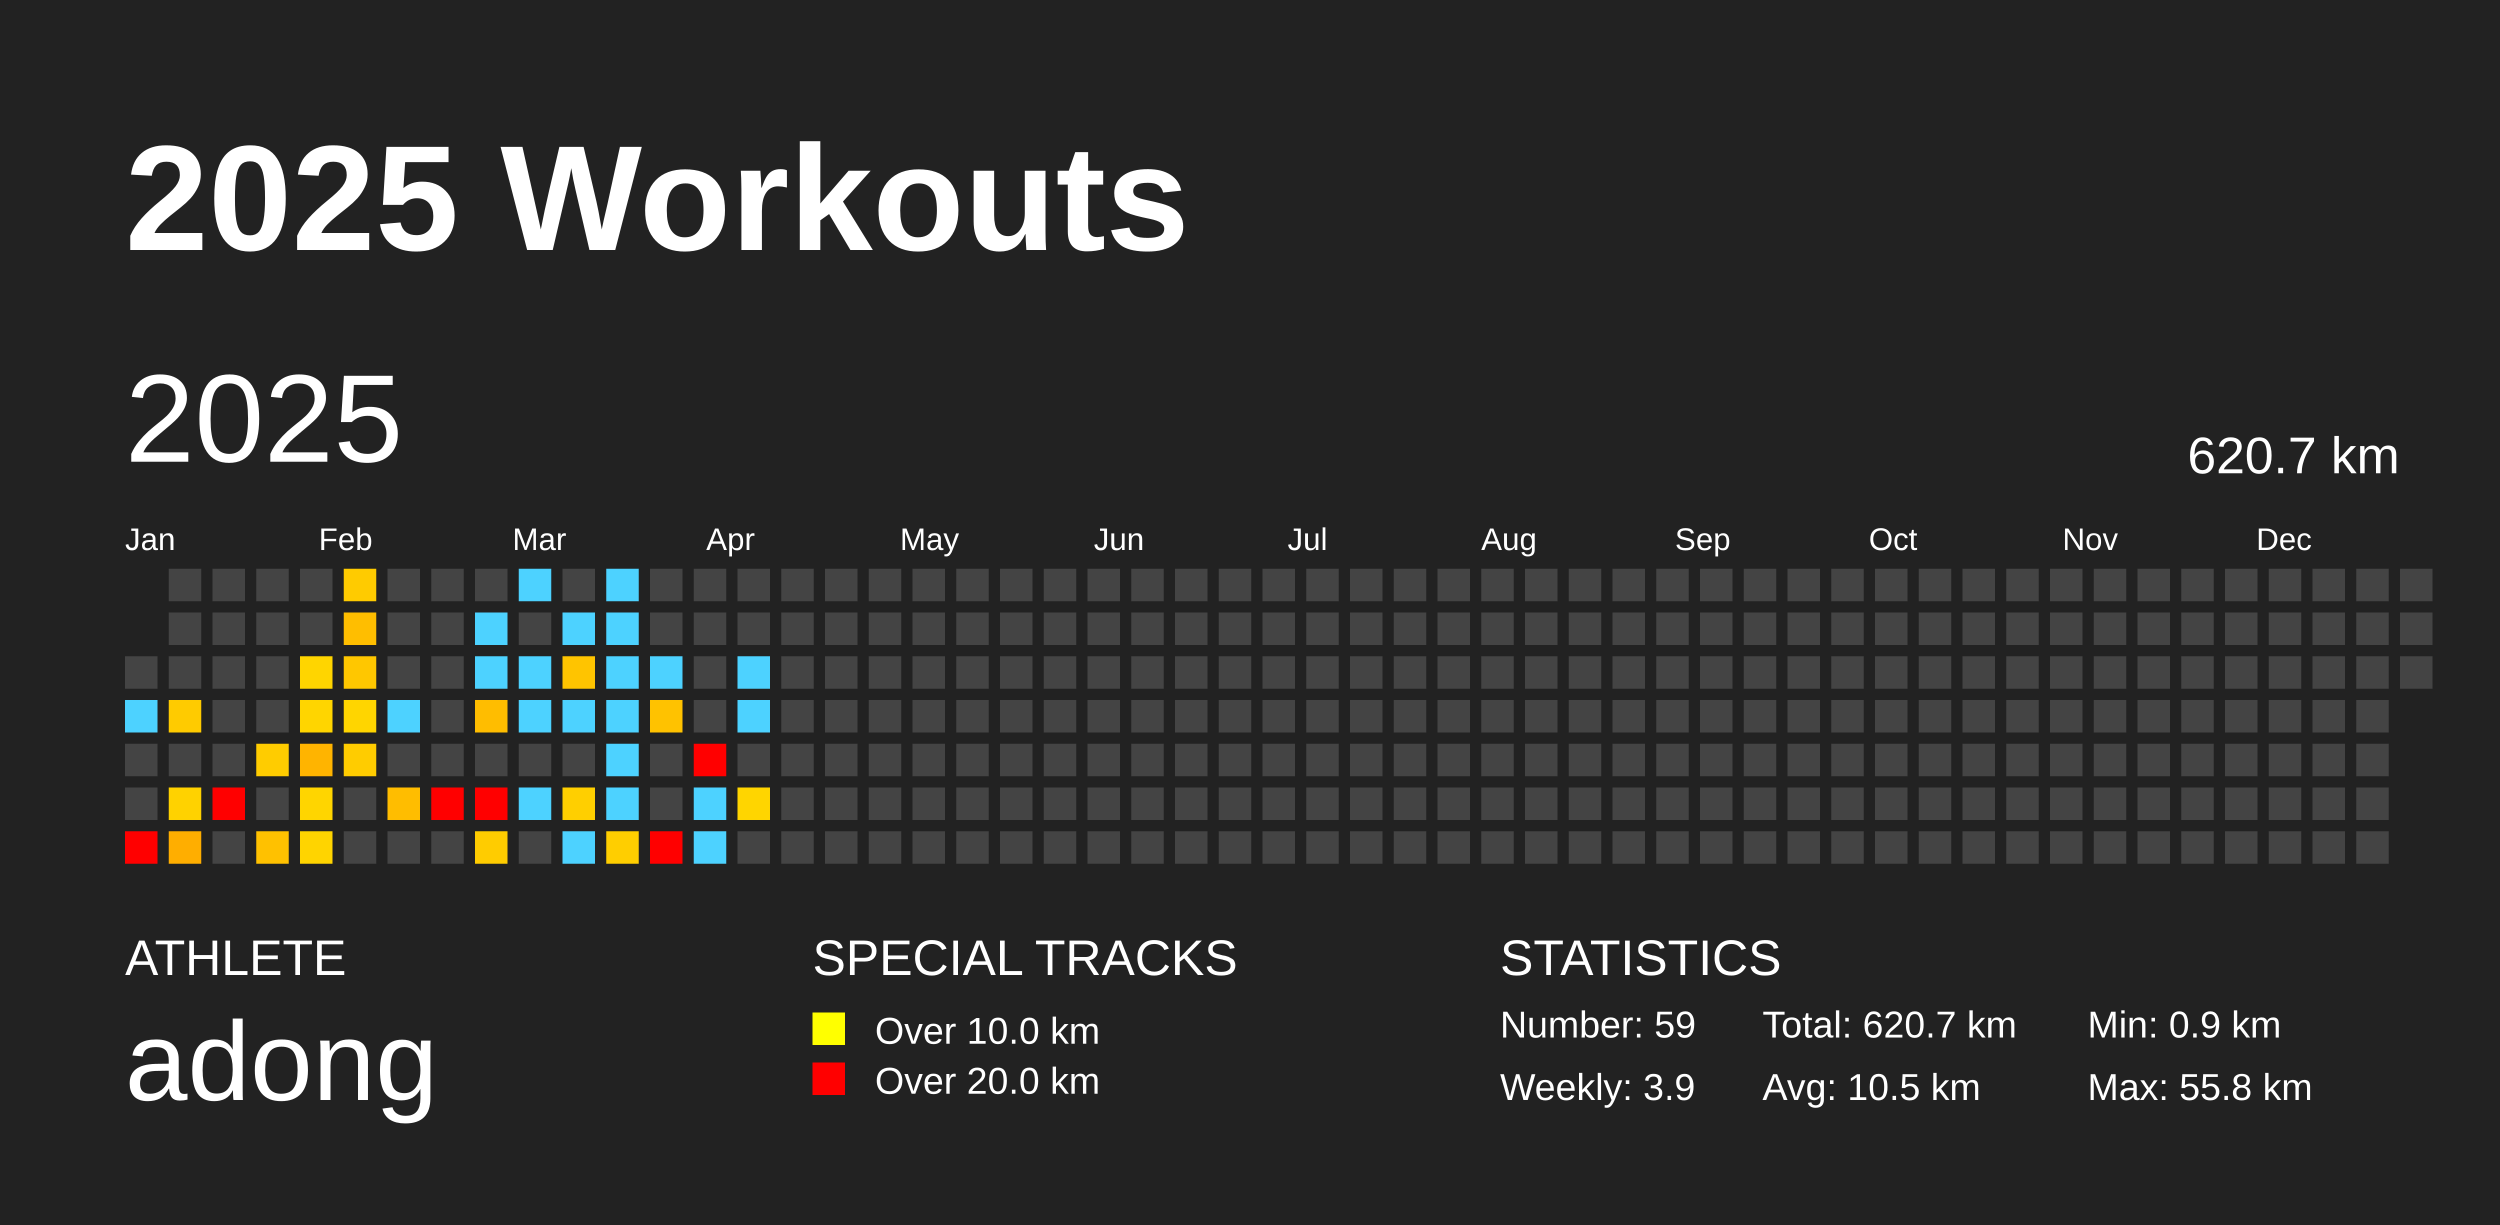
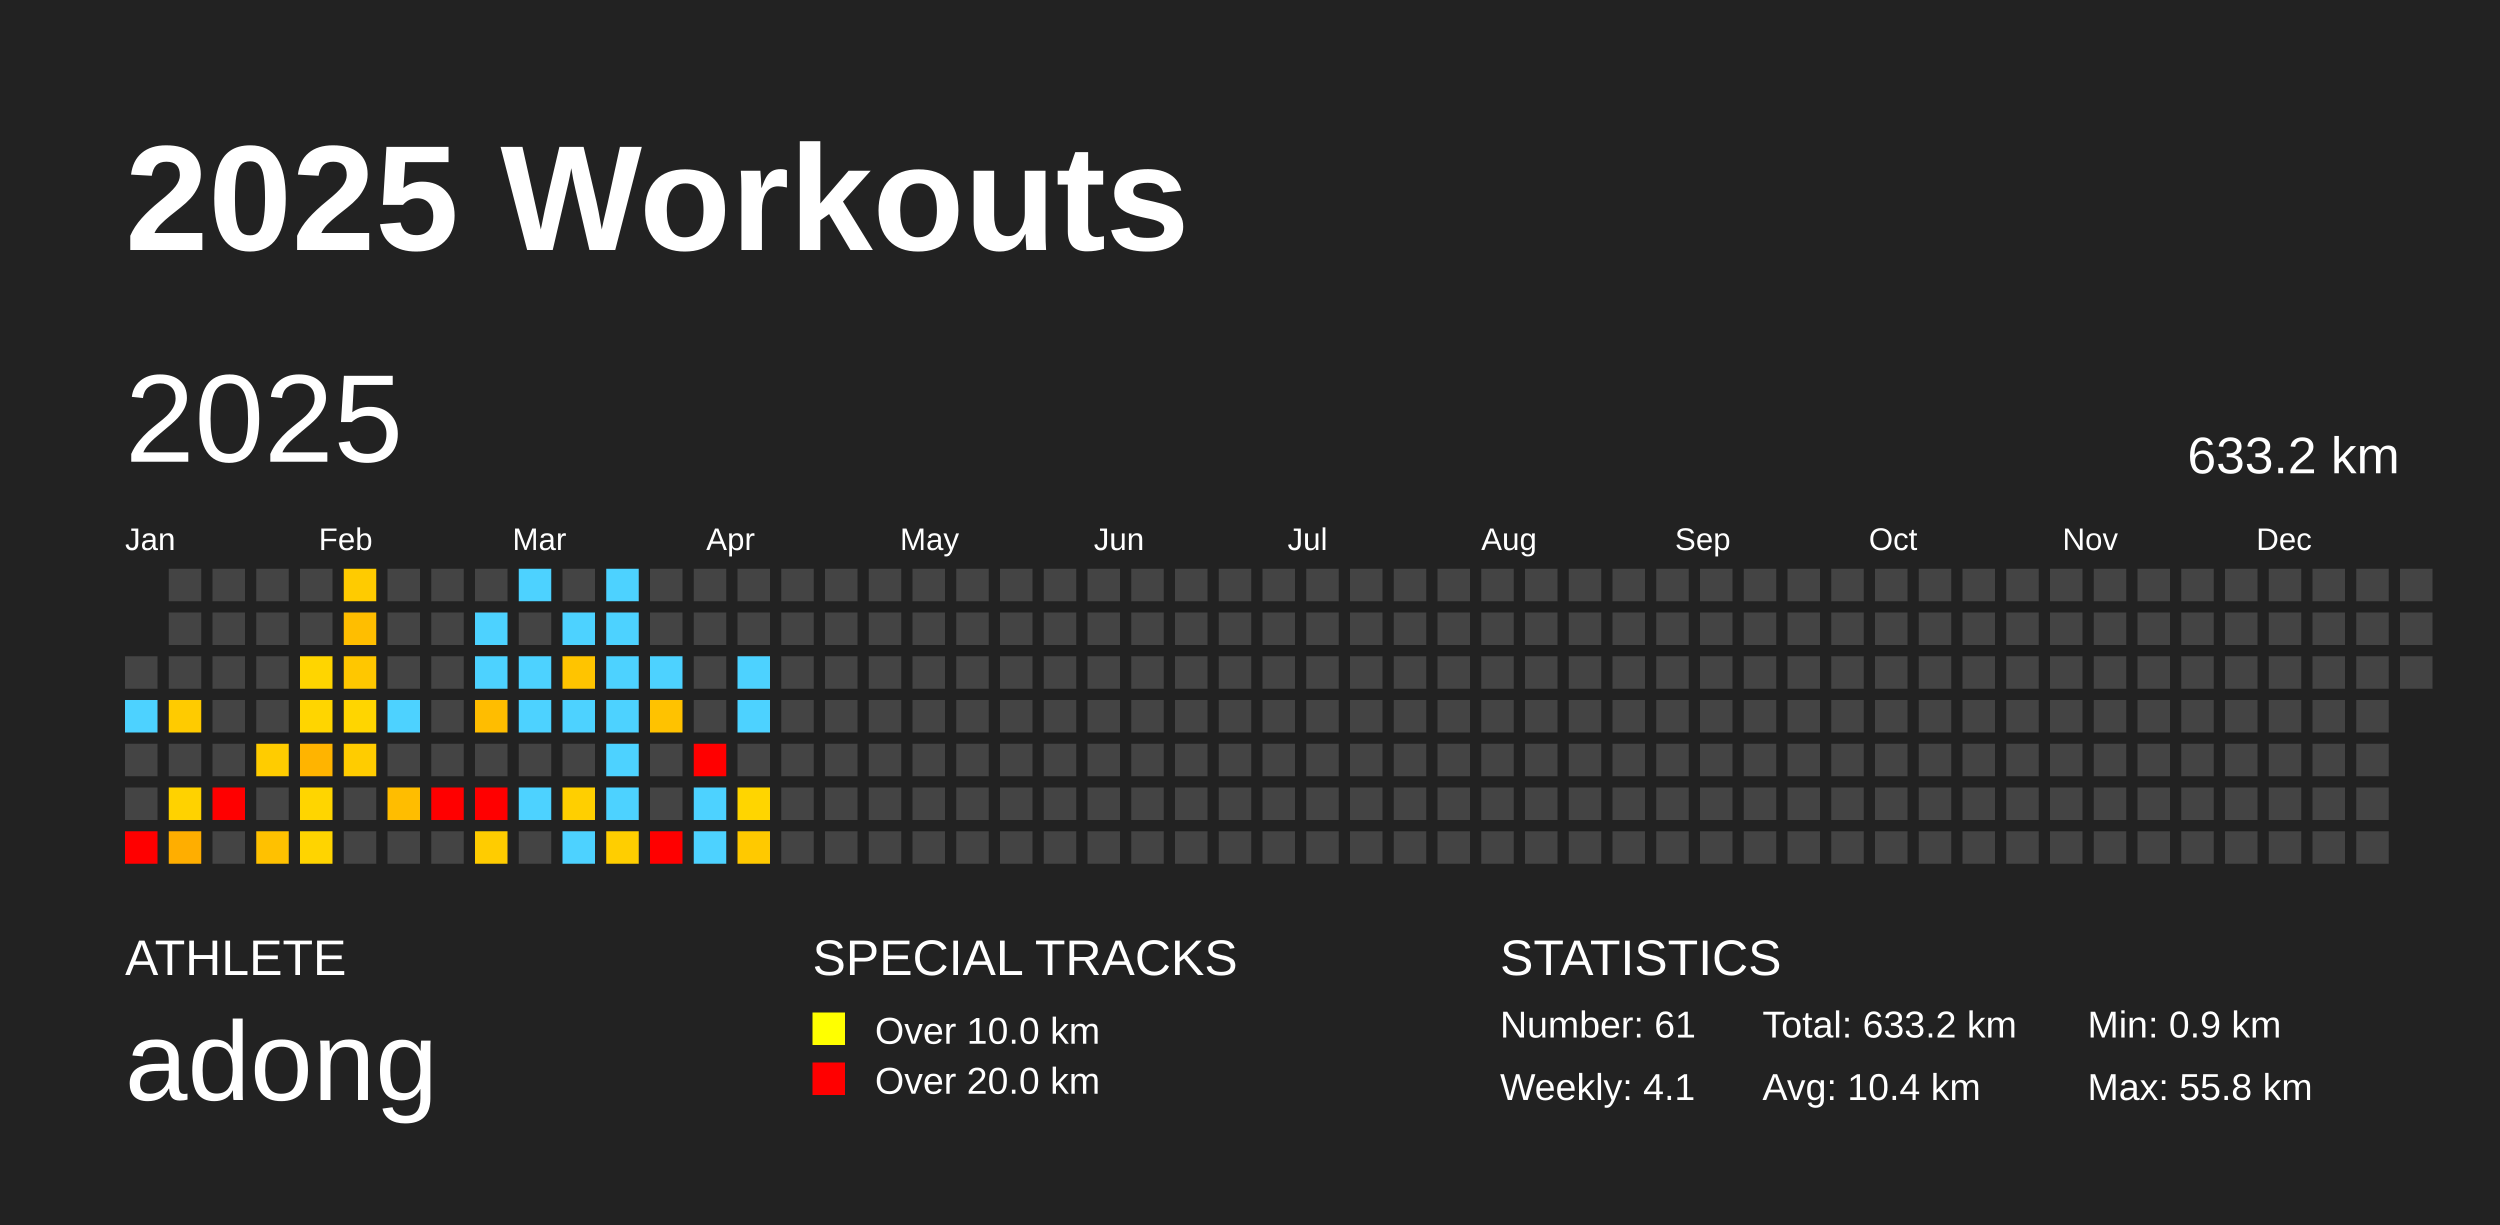
<svg xmlns="http://www.w3.org/2000/svg" baseProfile="full" height="98mm" version="1.1" viewBox="0,0,200,98" width="200mm">
  <defs />
  <rect fill="#222222" height="98" width="200" x="0" y="0" />
  <text fill="#FFFFFF" style="font-size:12px; font-family:Arial; font-weight:bold;" x="10" y="20">2025 Workouts</text>
  <text fill="#FFFFFF" style="font-size:4px; font-family:Arial" x="10" y="78">ATHLETE</text>
  <text fill="#FFFFFF" style="font-size:9px; font-family:Arial" x="10" y="88">adong</text>
  <text fill="#FFFFFF" style="font-size:4px; font-family:Arial" x="65" y="78">SPECIAL TRACKS</text>
  <rect fill="yellow" height="2.6" width="2.6" x="65" y="81" />
  <text fill="#FFFFFF" style="font-size:3px; font-family:Arial" x="70" y="83.5">Over 10.0 km</text>
  <rect fill="red" height="2.6" width="2.6" x="65" y="85" />
  <text fill="#FFFFFF" style="font-size:3px; font-family:Arial" x="70" y="87.5">Over 20.0 km</text>
  <text fill="#FFFFFF" style="font-size:4px; font-family:Arial" x="120" y="78">STATISTICS</text>
-   <text fill="#FFFFFF" style="font-size:3px; font-family:Arial" x="120" y="83">Number: 59</text>
-   <text fill="#FFFFFF" style="font-size:3px; font-family:Arial" x="120" y="88">Weekly: 3.9</text>
-   <text fill="#FFFFFF" style="font-size:3px; font-family:Arial" x="141" y="83">Total: 620.7 km</text>
-   <text fill="#FFFFFF" style="font-size:3px; font-family:Arial" x="141" y="88">Avg: 10.5 km</text>
+   <text fill="#FFFFFF" style="font-size:3px; font-family:Arial" x="120" y="83">Number: 61</text>
+   <text fill="#FFFFFF" style="font-size:3px; font-family:Arial" x="120" y="88">Weekly: 4.1</text>
+   <text fill="#FFFFFF" style="font-size:3px; font-family:Arial" x="141" y="83">Total: 633.2 km</text>
+   <text fill="#FFFFFF" style="font-size:3px; font-family:Arial" x="141" y="88">Avg: 10.4 km</text>
  <text fill="#FFFFFF" style="font-size:3px; font-family:Arial" x="167" y="83">Min: 0.9 km</text>
  <text fill="#FFFFFF" style="font-size:3px; font-family:Arial" x="167" y="88">Max: 55.8 km</text>
  <text dominant-baseline="hanging" fill="#FFFFFF" style="font-size:10.0px; font-family:Arial;" x="10" y="30">2025</text>
-   <text dominant-baseline="hanging" fill="#FFFFFF" style="font-size:4.125px; font-family:Arial;" x="175" y="35">620.7 km</text>
+   <text dominant-baseline="hanging" fill="#FFFFFF" style="font-size:4.125px; font-family:Arial;" x="175" y="35">633.2 km</text>
  <text fill="#FFFFFF" style="font-size:2.5px; font-family:Arial" x="10.0" y="44">Jan</text>
  <text fill="#FFFFFF" style="font-size:2.5px; font-family:Arial" x="25.5" y="44">Feb</text>
  <text fill="#FFFFFF" style="font-size:2.5px; font-family:Arial" x="41.0" y="44">Mar</text>
  <text fill="#FFFFFF" style="font-size:2.5px; font-family:Arial" x="56.5" y="44">Apr</text>
  <text fill="#FFFFFF" style="font-size:2.5px; font-family:Arial" x="72.0" y="44">May</text>
  <text fill="#FFFFFF" style="font-size:2.5px; font-family:Arial" x="87.5" y="44">Jun</text>
  <text fill="#FFFFFF" style="font-size:2.5px; font-family:Arial" x="103.0" y="44">Jul</text>
  <text fill="#FFFFFF" style="font-size:2.5px; font-family:Arial" x="118.5" y="44">Aug</text>
  <text fill="#FFFFFF" style="font-size:2.5px; font-family:Arial" x="134.0" y="44">Sep</text>
  <text fill="#FFFFFF" style="font-size:2.5px; font-family:Arial" x="149.5" y="44">Oct</text>
  <text fill="#FFFFFF" style="font-size:2.5px; font-family:Arial" x="165.0" y="44">Nov</text>
  <text fill="#FFFFFF" style="font-size:2.5px; font-family:Arial" x="180.5" y="44">Dec</text>
  <rect fill="#444444" height="2.6" width="2.6" x="10.0" y="52.5" />
  <rect fill="#4dd2ff" height="2.6" width="2.6" x="10.0" y="56.0" />
  <rect fill="#444444" height="2.6" width="2.6" x="10.0" y="59.5" />
  <rect fill="#444444" height="2.6" width="2.6" x="10.0" y="63.0" />
  <rect fill="red" height="2.6" width="2.6" x="10.0" y="66.5" />
  <rect fill="#444444" height="2.6" width="2.6" x="13.5" y="45.5" />
  <rect fill="#444444" height="2.6" width="2.6" x="13.5" y="49.0" />
  <rect fill="#444444" height="2.6" width="2.6" x="13.5" y="52.5" />
  <rect fill="#ffcb00" height="2.6" width="2.6" x="13.5" y="56.0" />
  <rect fill="#444444" height="2.6" width="2.6" x="13.5" y="59.5" />
  <rect fill="#ffd200" height="2.6" width="2.6" x="13.5" y="63.0" />
  <rect fill="#ffae00" height="2.6" width="2.6" x="13.5" y="66.5" />
  <rect fill="#444444" height="2.6" width="2.6" x="17.0" y="45.5" />
  <rect fill="#444444" height="2.6" width="2.6" x="17.0" y="49.0" />
  <rect fill="#444444" height="2.6" width="2.6" x="17.0" y="52.5" />
  <rect fill="#444444" height="2.6" width="2.6" x="17.0" y="56.0" />
  <rect fill="#444444" height="2.6" width="2.6" x="17.0" y="59.5" />
  <rect fill="red" height="2.6" width="2.6" x="17.0" y="63.0" />
  <rect fill="#444444" height="2.6" width="2.6" x="17.0" y="66.5" />
  <rect fill="#444444" height="2.6" width="2.6" x="20.5" y="45.5" />
  <rect fill="#444444" height="2.6" width="2.6" x="20.5" y="49.0" />
  <rect fill="#444444" height="2.6" width="2.6" x="20.5" y="52.5" />
  <rect fill="#444444" height="2.6" width="2.6" x="20.5" y="56.0" />
  <rect fill="#ffcc00" height="2.6" width="2.6" x="20.5" y="59.5" />
  <rect fill="#444444" height="2.6" width="2.6" x="20.5" y="63.0" />
  <rect fill="#ffc100" height="2.6" width="2.6" x="20.5" y="66.5" />
  <rect fill="#444444" height="2.6" width="2.6" x="24.0" y="45.5" />
  <rect fill="#444444" height="2.6" width="2.6" x="24.0" y="49.0" />
  <rect fill="#ffd500" height="2.6" width="2.6" x="24.0" y="52.5" />
  <rect fill="#ffd500" height="2.6" width="2.6" x="24.0" y="56.0" />
  <rect fill="#ffb400" height="2.6" width="2.6" x="24.0" y="59.5" />
  <rect fill="#ffd500" height="2.6" width="2.6" x="24.0" y="63.0" />
  <rect fill="#ffd400" height="2.6" width="2.6" x="24.0" y="66.5" />
  <rect fill="#ffcb00" height="2.6" width="2.6" x="27.5" y="45.5" />
  <rect fill="#ffbe00" height="2.6" width="2.6" x="27.5" y="49.0" />
  <rect fill="#ffc700" height="2.6" width="2.6" x="27.5" y="52.5" />
  <rect fill="#ffd500" height="2.6" width="2.6" x="27.5" y="56.0" />
  <rect fill="#ffcc00" height="2.6" width="2.6" x="27.5" y="59.5" />
  <rect fill="#444444" height="2.6" width="2.6" x="27.5" y="63.0" />
  <rect fill="#444444" height="2.6" width="2.6" x="27.5" y="66.5" />
  <rect fill="#444444" height="2.6" width="2.6" x="31.0" y="45.5" />
  <rect fill="#444444" height="2.6" width="2.6" x="31.0" y="49.0" />
  <rect fill="#444444" height="2.6" width="2.6" x="31.0" y="52.5" />
  <rect fill="#4dd2ff" height="2.6" width="2.6" x="31.0" y="56.0" />
  <rect fill="#444444" height="2.6" width="2.6" x="31.0" y="59.5" />
  <rect fill="#ffbd00" height="2.6" width="2.6" x="31.0" y="63.0" />
  <rect fill="#444444" height="2.6" width="2.6" x="31.0" y="66.5" />
  <rect fill="#444444" height="2.6" width="2.6" x="34.5" y="45.5" />
  <rect fill="#444444" height="2.6" width="2.6" x="34.5" y="49.0" />
  <rect fill="#444444" height="2.6" width="2.6" x="34.5" y="52.5" />
  <rect fill="#444444" height="2.6" width="2.6" x="34.5" y="56.0" />
  <rect fill="#444444" height="2.6" width="2.6" x="34.5" y="59.5" />
  <rect fill="red" height="2.6" width="2.6" x="34.5" y="63.0" />
  <rect fill="#444444" height="2.6" width="2.6" x="34.5" y="66.5" />
  <rect fill="#444444" height="2.6" width="2.6" x="38.0" y="45.5" />
  <rect fill="#4dd2ff" height="2.6" width="2.6" x="38.0" y="49.0" />
  <rect fill="#4dd2ff" height="2.6" width="2.6" x="38.0" y="52.5" />
  <rect fill="#ffbd00" height="2.6" width="2.6" x="38.0" y="56.0" />
  <rect fill="#444444" height="2.6" width="2.6" x="38.0" y="59.5" />
  <rect fill="red" height="2.6" width="2.6" x="38.0" y="63.0" />
  <rect fill="#ffcc00" height="2.6" width="2.6" x="38.0" y="66.5" />
  <rect fill="#4dd2ff" height="2.6" width="2.6" x="41.5" y="45.5" />
  <rect fill="#444444" height="2.6" width="2.6" x="41.5" y="49.0" />
  <rect fill="#4dd2ff" height="2.6" width="2.6" x="41.5" y="52.5" />
  <rect fill="#4dd2ff" height="2.6" width="2.6" x="41.5" y="56.0" />
  <rect fill="#444444" height="2.6" width="2.6" x="41.5" y="59.5" />
  <rect fill="#4dd2ff" height="2.6" width="2.6" x="41.5" y="63.0" />
  <rect fill="#444444" height="2.6" width="2.6" x="41.5" y="66.5" />
  <rect fill="#444444" height="2.6" width="2.6" x="45.0" y="45.5" />
  <rect fill="#4dd2ff" height="2.6" width="2.6" x="45.0" y="49.0" />
  <rect fill="#ffc400" height="2.6" width="2.6" x="45.0" y="52.5" />
  <rect fill="#4dd2ff" height="2.6" width="2.6" x="45.0" y="56.0" />
  <rect fill="#444444" height="2.6" width="2.6" x="45.0" y="59.5" />
  <rect fill="#ffcf00" height="2.6" width="2.6" x="45.0" y="63.0" />
  <rect fill="#4dd2ff" height="2.6" width="2.6" x="45.0" y="66.5" />
  <rect fill="#4dd2ff" height="2.6" width="2.6" x="48.5" y="45.5" />
  <rect fill="#4dd2ff" height="2.6" width="2.6" x="48.5" y="49.0" />
  <rect fill="#4dd2ff" height="2.6" width="2.6" x="48.5" y="52.5" />
  <rect fill="#4dd2ff" height="2.6" width="2.6" x="48.5" y="56.0" />
  <rect fill="#4dd2ff" height="2.6" width="2.6" x="48.5" y="59.5" />
  <rect fill="#4dd2ff" height="2.6" width="2.6" x="48.5" y="63.0" />
  <rect fill="#ffce00" height="2.6" width="2.6" x="48.5" y="66.5" />
  <rect fill="#444444" height="2.6" width="2.6" x="52.0" y="45.5" />
  <rect fill="#444444" height="2.6" width="2.6" x="52.0" y="49.0" />
  <rect fill="#4dd2ff" height="2.6" width="2.6" x="52.0" y="52.5" />
  <rect fill="#ffc200" height="2.6" width="2.6" x="52.0" y="56.0" />
  <rect fill="#444444" height="2.6" width="2.6" x="52.0" y="59.5" />
  <rect fill="#444444" height="2.6" width="2.6" x="52.0" y="63.0" />
  <rect fill="red" height="2.6" width="2.6" x="52.0" y="66.5" />
  <rect fill="#444444" height="2.6" width="2.6" x="55.5" y="45.5" />
  <rect fill="#444444" height="2.6" width="2.6" x="55.5" y="49.0" />
  <rect fill="#444444" height="2.6" width="2.6" x="55.5" y="52.5" />
  <rect fill="#444444" height="2.6" width="2.6" x="55.5" y="56.0" />
  <rect fill="red" height="2.6" width="2.6" x="55.5" y="59.5" />
  <rect fill="#4dd2ff" height="2.6" width="2.6" x="55.5" y="63.0" />
  <rect fill="#4dd2ff" height="2.6" width="2.6" x="55.5" y="66.5" />
  <rect fill="#444444" height="2.6" width="2.6" x="59.0" y="45.5" />
  <rect fill="#444444" height="2.6" width="2.6" x="59.0" y="49.0" />
  <rect fill="#4dd2ff" height="2.6" width="2.6" x="59.0" y="52.5" />
  <rect fill="#4dd2ff" height="2.6" width="2.6" x="59.0" y="56.0" />
  <rect fill="#444444" height="2.6" width="2.6" x="59.0" y="59.5" />
  <rect fill="#ffd500" height="2.6" width="2.6" x="59.0" y="63.0" />
-   <rect fill="#444444" height="2.6" width="2.6" x="59.0" y="66.5" />
+   <rect fill="#ffc900" height="2.6" width="2.6" x="59.0" y="66.5" />
  <rect fill="#444444" height="2.6" width="2.6" x="62.5" y="45.5" />
  <rect fill="#444444" height="2.6" width="2.6" x="62.5" y="49.0" />
  <rect fill="#444444" height="2.6" width="2.6" x="62.5" y="52.5" />
  <rect fill="#444444" height="2.6" width="2.6" x="62.5" y="56.0" />
  <rect fill="#444444" height="2.6" width="2.6" x="62.5" y="59.5" />
  <rect fill="#444444" height="2.6" width="2.6" x="62.5" y="63.0" />
  <rect fill="#444444" height="2.6" width="2.6" x="62.5" y="66.5" />
  <rect fill="#444444" height="2.6" width="2.6" x="66.0" y="45.5" />
  <rect fill="#444444" height="2.6" width="2.6" x="66.0" y="49.0" />
  <rect fill="#444444" height="2.6" width="2.6" x="66.0" y="52.5" />
  <rect fill="#444444" height="2.6" width="2.6" x="66.0" y="56.0" />
  <rect fill="#444444" height="2.6" width="2.6" x="66.0" y="59.5" />
  <rect fill="#444444" height="2.6" width="2.6" x="66.0" y="63.0" />
  <rect fill="#444444" height="2.6" width="2.6" x="66.0" y="66.5" />
  <rect fill="#444444" height="2.6" width="2.6" x="69.5" y="45.5" />
  <rect fill="#444444" height="2.6" width="2.6" x="69.5" y="49.0" />
  <rect fill="#444444" height="2.6" width="2.6" x="69.5" y="52.5" />
  <rect fill="#444444" height="2.6" width="2.6" x="69.5" y="56.0" />
  <rect fill="#444444" height="2.6" width="2.6" x="69.5" y="59.5" />
  <rect fill="#444444" height="2.6" width="2.6" x="69.5" y="63.0" />
  <rect fill="#444444" height="2.6" width="2.6" x="69.5" y="66.5" />
  <rect fill="#444444" height="2.6" width="2.6" x="73.0" y="45.5" />
  <rect fill="#444444" height="2.6" width="2.6" x="73.0" y="49.0" />
  <rect fill="#444444" height="2.6" width="2.6" x="73.0" y="52.5" />
  <rect fill="#444444" height="2.6" width="2.6" x="73.0" y="56.0" />
  <rect fill="#444444" height="2.6" width="2.6" x="73.0" y="59.5" />
  <rect fill="#444444" height="2.6" width="2.6" x="73.0" y="63.0" />
  <rect fill="#444444" height="2.6" width="2.6" x="73.0" y="66.5" />
  <rect fill="#444444" height="2.6" width="2.6" x="76.5" y="45.5" />
  <rect fill="#444444" height="2.6" width="2.6" x="76.5" y="49.0" />
  <rect fill="#444444" height="2.6" width="2.6" x="76.5" y="52.5" />
  <rect fill="#444444" height="2.6" width="2.6" x="76.5" y="56.0" />
  <rect fill="#444444" height="2.6" width="2.6" x="76.5" y="59.5" />
  <rect fill="#444444" height="2.6" width="2.6" x="76.5" y="63.0" />
  <rect fill="#444444" height="2.6" width="2.6" x="76.5" y="66.5" />
  <rect fill="#444444" height="2.6" width="2.6" x="80.0" y="45.5" />
  <rect fill="#444444" height="2.6" width="2.6" x="80.0" y="49.0" />
  <rect fill="#444444" height="2.6" width="2.6" x="80.0" y="52.5" />
  <rect fill="#444444" height="2.6" width="2.6" x="80.0" y="56.0" />
  <rect fill="#444444" height="2.6" width="2.6" x="80.0" y="59.5" />
  <rect fill="#444444" height="2.6" width="2.6" x="80.0" y="63.0" />
  <rect fill="#444444" height="2.6" width="2.6" x="80.0" y="66.5" />
  <rect fill="#444444" height="2.6" width="2.6" x="83.5" y="45.5" />
  <rect fill="#444444" height="2.6" width="2.6" x="83.5" y="49.0" />
  <rect fill="#444444" height="2.6" width="2.6" x="83.5" y="52.5" />
  <rect fill="#444444" height="2.6" width="2.6" x="83.5" y="56.0" />
  <rect fill="#444444" height="2.6" width="2.6" x="83.5" y="59.5" />
  <rect fill="#444444" height="2.6" width="2.6" x="83.5" y="63.0" />
  <rect fill="#444444" height="2.6" width="2.6" x="83.5" y="66.5" />
  <rect fill="#444444" height="2.6" width="2.6" x="87.0" y="45.5" />
  <rect fill="#444444" height="2.6" width="2.6" x="87.0" y="49.0" />
  <rect fill="#444444" height="2.6" width="2.6" x="87.0" y="52.5" />
  <rect fill="#444444" height="2.6" width="2.6" x="87.0" y="56.0" />
  <rect fill="#444444" height="2.6" width="2.6" x="87.0" y="59.5" />
  <rect fill="#444444" height="2.6" width="2.6" x="87.0" y="63.0" />
  <rect fill="#444444" height="2.6" width="2.6" x="87.0" y="66.5" />
  <rect fill="#444444" height="2.6" width="2.6" x="90.5" y="45.5" />
  <rect fill="#444444" height="2.6" width="2.6" x="90.5" y="49.0" />
  <rect fill="#444444" height="2.6" width="2.6" x="90.5" y="52.5" />
  <rect fill="#444444" height="2.6" width="2.6" x="90.5" y="56.0" />
  <rect fill="#444444" height="2.6" width="2.6" x="90.5" y="59.5" />
  <rect fill="#444444" height="2.6" width="2.6" x="90.5" y="63.0" />
  <rect fill="#444444" height="2.6" width="2.6" x="90.5" y="66.5" />
  <rect fill="#444444" height="2.6" width="2.6" x="94.0" y="45.5" />
  <rect fill="#444444" height="2.6" width="2.6" x="94.0" y="49.0" />
  <rect fill="#444444" height="2.6" width="2.6" x="94.0" y="52.5" />
  <rect fill="#444444" height="2.6" width="2.6" x="94.0" y="56.0" />
  <rect fill="#444444" height="2.6" width="2.6" x="94.0" y="59.5" />
  <rect fill="#444444" height="2.6" width="2.6" x="94.0" y="63.0" />
  <rect fill="#444444" height="2.6" width="2.6" x="94.0" y="66.5" />
  <rect fill="#444444" height="2.6" width="2.6" x="97.5" y="45.5" />
  <rect fill="#444444" height="2.6" width="2.6" x="97.5" y="49.0" />
  <rect fill="#444444" height="2.6" width="2.6" x="97.5" y="52.5" />
  <rect fill="#444444" height="2.6" width="2.6" x="97.5" y="56.0" />
  <rect fill="#444444" height="2.6" width="2.6" x="97.5" y="59.5" />
  <rect fill="#444444" height="2.6" width="2.6" x="97.5" y="63.0" />
  <rect fill="#444444" height="2.6" width="2.6" x="97.5" y="66.5" />
  <rect fill="#444444" height="2.6" width="2.6" x="101.0" y="45.5" />
  <rect fill="#444444" height="2.6" width="2.6" x="101.0" y="49.0" />
  <rect fill="#444444" height="2.6" width="2.6" x="101.0" y="52.5" />
  <rect fill="#444444" height="2.6" width="2.6" x="101.0" y="56.0" />
  <rect fill="#444444" height="2.6" width="2.6" x="101.0" y="59.5" />
  <rect fill="#444444" height="2.6" width="2.6" x="101.0" y="63.0" />
  <rect fill="#444444" height="2.6" width="2.6" x="101.0" y="66.5" />
  <rect fill="#444444" height="2.6" width="2.6" x="104.5" y="45.5" />
  <rect fill="#444444" height="2.6" width="2.6" x="104.5" y="49.0" />
  <rect fill="#444444" height="2.6" width="2.6" x="104.5" y="52.5" />
  <rect fill="#444444" height="2.6" width="2.6" x="104.5" y="56.0" />
  <rect fill="#444444" height="2.6" width="2.6" x="104.5" y="59.5" />
  <rect fill="#444444" height="2.6" width="2.6" x="104.5" y="63.0" />
  <rect fill="#444444" height="2.6" width="2.6" x="104.5" y="66.5" />
  <rect fill="#444444" height="2.6" width="2.6" x="108.0" y="45.5" />
  <rect fill="#444444" height="2.6" width="2.6" x="108.0" y="49.0" />
  <rect fill="#444444" height="2.6" width="2.6" x="108.0" y="52.5" />
  <rect fill="#444444" height="2.6" width="2.6" x="108.0" y="56.0" />
  <rect fill="#444444" height="2.6" width="2.6" x="108.0" y="59.5" />
  <rect fill="#444444" height="2.6" width="2.6" x="108.0" y="63.0" />
  <rect fill="#444444" height="2.6" width="2.6" x="108.0" y="66.5" />
  <rect fill="#444444" height="2.6" width="2.6" x="111.5" y="45.5" />
  <rect fill="#444444" height="2.6" width="2.6" x="111.5" y="49.0" />
  <rect fill="#444444" height="2.6" width="2.6" x="111.5" y="52.5" />
  <rect fill="#444444" height="2.6" width="2.6" x="111.5" y="56.0" />
  <rect fill="#444444" height="2.6" width="2.6" x="111.5" y="59.5" />
  <rect fill="#444444" height="2.6" width="2.6" x="111.5" y="63.0" />
  <rect fill="#444444" height="2.6" width="2.6" x="111.5" y="66.5" />
  <rect fill="#444444" height="2.6" width="2.6" x="115.0" y="45.5" />
  <rect fill="#444444" height="2.6" width="2.6" x="115.0" y="49.0" />
  <rect fill="#444444" height="2.6" width="2.6" x="115.0" y="52.5" />
  <rect fill="#444444" height="2.6" width="2.6" x="115.0" y="56.0" />
  <rect fill="#444444" height="2.6" width="2.6" x="115.0" y="59.5" />
  <rect fill="#444444" height="2.6" width="2.6" x="115.0" y="63.0" />
  <rect fill="#444444" height="2.6" width="2.6" x="115.0" y="66.5" />
  <rect fill="#444444" height="2.6" width="2.6" x="118.5" y="45.5" />
  <rect fill="#444444" height="2.6" width="2.6" x="118.5" y="49.0" />
  <rect fill="#444444" height="2.6" width="2.6" x="118.5" y="52.5" />
  <rect fill="#444444" height="2.6" width="2.6" x="118.5" y="56.0" />
  <rect fill="#444444" height="2.6" width="2.6" x="118.5" y="59.5" />
  <rect fill="#444444" height="2.6" width="2.6" x="118.5" y="63.0" />
  <rect fill="#444444" height="2.6" width="2.6" x="118.5" y="66.5" />
  <rect fill="#444444" height="2.6" width="2.6" x="122.0" y="45.5" />
  <rect fill="#444444" height="2.6" width="2.6" x="122.0" y="49.0" />
  <rect fill="#444444" height="2.6" width="2.6" x="122.0" y="52.5" />
  <rect fill="#444444" height="2.6" width="2.6" x="122.0" y="56.0" />
  <rect fill="#444444" height="2.6" width="2.6" x="122.0" y="59.5" />
  <rect fill="#444444" height="2.6" width="2.6" x="122.0" y="63.0" />
  <rect fill="#444444" height="2.6" width="2.6" x="122.0" y="66.5" />
  <rect fill="#444444" height="2.6" width="2.6" x="125.5" y="45.5" />
  <rect fill="#444444" height="2.6" width="2.6" x="125.5" y="49.0" />
  <rect fill="#444444" height="2.6" width="2.6" x="125.5" y="52.5" />
  <rect fill="#444444" height="2.6" width="2.6" x="125.5" y="56.0" />
  <rect fill="#444444" height="2.6" width="2.6" x="125.5" y="59.5" />
  <rect fill="#444444" height="2.6" width="2.6" x="125.5" y="63.0" />
  <rect fill="#444444" height="2.6" width="2.6" x="125.5" y="66.5" />
  <rect fill="#444444" height="2.6" width="2.6" x="129.0" y="45.5" />
  <rect fill="#444444" height="2.6" width="2.6" x="129.0" y="49.0" />
  <rect fill="#444444" height="2.6" width="2.6" x="129.0" y="52.5" />
  <rect fill="#444444" height="2.6" width="2.6" x="129.0" y="56.0" />
  <rect fill="#444444" height="2.6" width="2.6" x="129.0" y="59.5" />
  <rect fill="#444444" height="2.6" width="2.6" x="129.0" y="63.0" />
  <rect fill="#444444" height="2.6" width="2.6" x="129.0" y="66.5" />
  <rect fill="#444444" height="2.6" width="2.6" x="132.5" y="45.5" />
  <rect fill="#444444" height="2.6" width="2.6" x="132.5" y="49.0" />
  <rect fill="#444444" height="2.6" width="2.6" x="132.5" y="52.5" />
  <rect fill="#444444" height="2.6" width="2.6" x="132.5" y="56.0" />
  <rect fill="#444444" height="2.6" width="2.6" x="132.5" y="59.5" />
  <rect fill="#444444" height="2.6" width="2.6" x="132.5" y="63.0" />
  <rect fill="#444444" height="2.6" width="2.6" x="132.5" y="66.5" />
  <rect fill="#444444" height="2.6" width="2.6" x="136.0" y="45.5" />
  <rect fill="#444444" height="2.6" width="2.6" x="136.0" y="49.0" />
  <rect fill="#444444" height="2.6" width="2.6" x="136.0" y="52.5" />
  <rect fill="#444444" height="2.6" width="2.6" x="136.0" y="56.0" />
  <rect fill="#444444" height="2.6" width="2.6" x="136.0" y="59.5" />
  <rect fill="#444444" height="2.6" width="2.6" x="136.0" y="63.0" />
  <rect fill="#444444" height="2.6" width="2.6" x="136.0" y="66.5" />
  <rect fill="#444444" height="2.6" width="2.6" x="139.5" y="45.5" />
  <rect fill="#444444" height="2.6" width="2.6" x="139.5" y="49.0" />
  <rect fill="#444444" height="2.6" width="2.6" x="139.5" y="52.5" />
  <rect fill="#444444" height="2.6" width="2.6" x="139.5" y="56.0" />
  <rect fill="#444444" height="2.6" width="2.6" x="139.5" y="59.5" />
  <rect fill="#444444" height="2.6" width="2.6" x="139.5" y="63.0" />
  <rect fill="#444444" height="2.6" width="2.6" x="139.5" y="66.5" />
  <rect fill="#444444" height="2.6" width="2.6" x="143.0" y="45.5" />
  <rect fill="#444444" height="2.6" width="2.6" x="143.0" y="49.0" />
  <rect fill="#444444" height="2.6" width="2.6" x="143.0" y="52.5" />
  <rect fill="#444444" height="2.6" width="2.6" x="143.0" y="56.0" />
  <rect fill="#444444" height="2.6" width="2.6" x="143.0" y="59.5" />
  <rect fill="#444444" height="2.6" width="2.6" x="143.0" y="63.0" />
  <rect fill="#444444" height="2.6" width="2.6" x="143.0" y="66.5" />
  <rect fill="#444444" height="2.6" width="2.6" x="146.5" y="45.5" />
  <rect fill="#444444" height="2.6" width="2.6" x="146.5" y="49.0" />
  <rect fill="#444444" height="2.6" width="2.6" x="146.5" y="52.5" />
  <rect fill="#444444" height="2.6" width="2.6" x="146.5" y="56.0" />
  <rect fill="#444444" height="2.6" width="2.6" x="146.5" y="59.5" />
  <rect fill="#444444" height="2.6" width="2.6" x="146.5" y="63.0" />
  <rect fill="#444444" height="2.6" width="2.6" x="146.5" y="66.5" />
  <rect fill="#444444" height="2.6" width="2.6" x="150.0" y="45.5" />
  <rect fill="#444444" height="2.6" width="2.6" x="150.0" y="49.0" />
  <rect fill="#444444" height="2.6" width="2.6" x="150.0" y="52.5" />
  <rect fill="#444444" height="2.6" width="2.6" x="150.0" y="56.0" />
  <rect fill="#444444" height="2.6" width="2.6" x="150.0" y="59.5" />
  <rect fill="#444444" height="2.6" width="2.6" x="150.0" y="63.0" />
  <rect fill="#444444" height="2.6" width="2.6" x="150.0" y="66.5" />
  <rect fill="#444444" height="2.6" width="2.6" x="153.5" y="45.5" />
  <rect fill="#444444" height="2.6" width="2.6" x="153.5" y="49.0" />
  <rect fill="#444444" height="2.6" width="2.6" x="153.5" y="52.5" />
  <rect fill="#444444" height="2.6" width="2.6" x="153.5" y="56.0" />
  <rect fill="#444444" height="2.6" width="2.6" x="153.5" y="59.5" />
  <rect fill="#444444" height="2.6" width="2.6" x="153.5" y="63.0" />
  <rect fill="#444444" height="2.6" width="2.6" x="153.5" y="66.5" />
  <rect fill="#444444" height="2.6" width="2.6" x="157.0" y="45.5" />
  <rect fill="#444444" height="2.6" width="2.6" x="157.0" y="49.0" />
  <rect fill="#444444" height="2.6" width="2.6" x="157.0" y="52.5" />
  <rect fill="#444444" height="2.6" width="2.6" x="157.0" y="56.0" />
  <rect fill="#444444" height="2.6" width="2.6" x="157.0" y="59.5" />
  <rect fill="#444444" height="2.6" width="2.6" x="157.0" y="63.0" />
  <rect fill="#444444" height="2.6" width="2.6" x="157.0" y="66.5" />
  <rect fill="#444444" height="2.6" width="2.6" x="160.5" y="45.5" />
  <rect fill="#444444" height="2.6" width="2.6" x="160.5" y="49.0" />
  <rect fill="#444444" height="2.6" width="2.6" x="160.5" y="52.5" />
  <rect fill="#444444" height="2.6" width="2.6" x="160.5" y="56.0" />
  <rect fill="#444444" height="2.6" width="2.6" x="160.5" y="59.5" />
  <rect fill="#444444" height="2.6" width="2.6" x="160.5" y="63.0" />
  <rect fill="#444444" height="2.6" width="2.6" x="160.5" y="66.5" />
  <rect fill="#444444" height="2.6" width="2.6" x="164.0" y="45.5" />
  <rect fill="#444444" height="2.6" width="2.6" x="164.0" y="49.0" />
  <rect fill="#444444" height="2.6" width="2.6" x="164.0" y="52.5" />
  <rect fill="#444444" height="2.6" width="2.6" x="164.0" y="56.0" />
  <rect fill="#444444" height="2.6" width="2.6" x="164.0" y="59.5" />
  <rect fill="#444444" height="2.6" width="2.6" x="164.0" y="63.0" />
  <rect fill="#444444" height="2.6" width="2.6" x="164.0" y="66.5" />
  <rect fill="#444444" height="2.6" width="2.6" x="167.5" y="45.5" />
  <rect fill="#444444" height="2.6" width="2.6" x="167.5" y="49.0" />
  <rect fill="#444444" height="2.6" width="2.6" x="167.5" y="52.5" />
  <rect fill="#444444" height="2.6" width="2.6" x="167.5" y="56.0" />
  <rect fill="#444444" height="2.6" width="2.6" x="167.5" y="59.5" />
  <rect fill="#444444" height="2.6" width="2.6" x="167.5" y="63.0" />
  <rect fill="#444444" height="2.6" width="2.6" x="167.5" y="66.5" />
  <rect fill="#444444" height="2.6" width="2.6" x="171.0" y="45.5" />
  <rect fill="#444444" height="2.6" width="2.6" x="171.0" y="49.0" />
  <rect fill="#444444" height="2.6" width="2.6" x="171.0" y="52.5" />
  <rect fill="#444444" height="2.6" width="2.6" x="171.0" y="56.0" />
  <rect fill="#444444" height="2.6" width="2.6" x="171.0" y="59.5" />
  <rect fill="#444444" height="2.6" width="2.6" x="171.0" y="63.0" />
  <rect fill="#444444" height="2.6" width="2.6" x="171.0" y="66.5" />
  <rect fill="#444444" height="2.6" width="2.6" x="174.5" y="45.5" />
  <rect fill="#444444" height="2.6" width="2.6" x="174.5" y="49.0" />
  <rect fill="#444444" height="2.6" width="2.6" x="174.5" y="52.5" />
  <rect fill="#444444" height="2.6" width="2.6" x="174.5" y="56.0" />
  <rect fill="#444444" height="2.6" width="2.6" x="174.5" y="59.5" />
  <rect fill="#444444" height="2.6" width="2.6" x="174.5" y="63.0" />
  <rect fill="#444444" height="2.6" width="2.6" x="174.5" y="66.5" />
  <rect fill="#444444" height="2.6" width="2.6" x="178.0" y="45.5" />
  <rect fill="#444444" height="2.6" width="2.6" x="178.0" y="49.0" />
  <rect fill="#444444" height="2.6" width="2.6" x="178.0" y="52.5" />
  <rect fill="#444444" height="2.6" width="2.6" x="178.0" y="56.0" />
  <rect fill="#444444" height="2.6" width="2.6" x="178.0" y="59.5" />
  <rect fill="#444444" height="2.6" width="2.6" x="178.0" y="63.0" />
  <rect fill="#444444" height="2.6" width="2.6" x="178.0" y="66.5" />
  <rect fill="#444444" height="2.6" width="2.6" x="181.5" y="45.5" />
  <rect fill="#444444" height="2.6" width="2.6" x="181.5" y="49.0" />
  <rect fill="#444444" height="2.6" width="2.6" x="181.5" y="52.5" />
  <rect fill="#444444" height="2.6" width="2.6" x="181.5" y="56.0" />
  <rect fill="#444444" height="2.6" width="2.6" x="181.5" y="59.5" />
  <rect fill="#444444" height="2.6" width="2.6" x="181.5" y="63.0" />
  <rect fill="#444444" height="2.6" width="2.6" x="181.5" y="66.5" />
  <rect fill="#444444" height="2.6" width="2.6" x="185.0" y="45.5" />
  <rect fill="#444444" height="2.6" width="2.6" x="185.0" y="49.0" />
  <rect fill="#444444" height="2.6" width="2.6" x="185.0" y="52.5" />
  <rect fill="#444444" height="2.6" width="2.6" x="185.0" y="56.0" />
  <rect fill="#444444" height="2.6" width="2.6" x="185.0" y="59.5" />
  <rect fill="#444444" height="2.6" width="2.6" x="185.0" y="63.0" />
  <rect fill="#444444" height="2.6" width="2.6" x="185.0" y="66.5" />
  <rect fill="#444444" height="2.6" width="2.6" x="188.5" y="45.5" />
  <rect fill="#444444" height="2.6" width="2.6" x="188.5" y="49.0" />
  <rect fill="#444444" height="2.6" width="2.6" x="188.5" y="52.5" />
  <rect fill="#444444" height="2.6" width="2.6" x="188.5" y="56.0" />
  <rect fill="#444444" height="2.6" width="2.6" x="188.5" y="59.5" />
  <rect fill="#444444" height="2.6" width="2.6" x="188.5" y="63.0" />
  <rect fill="#444444" height="2.6" width="2.6" x="188.5" y="66.5" />
  <rect fill="#444444" height="2.6" width="2.6" x="192.0" y="45.5" />
  <rect fill="#444444" height="2.6" width="2.6" x="192.0" y="49.0" />
  <rect fill="#444444" height="2.6" width="2.6" x="192.0" y="52.5" />
</svg>
